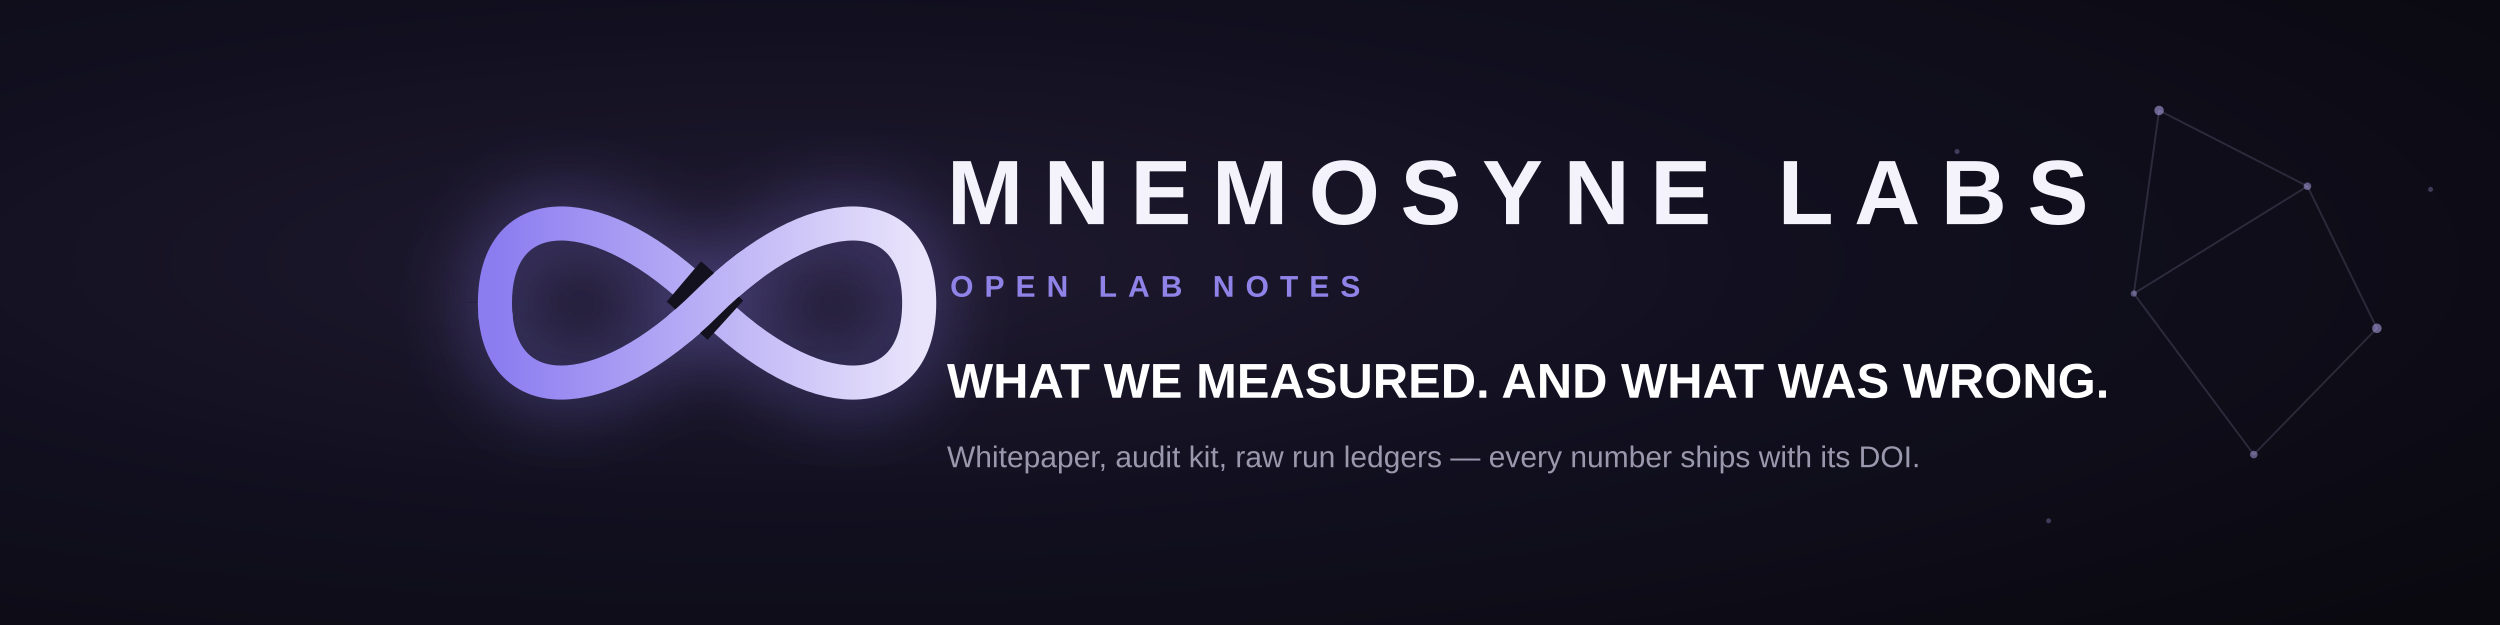
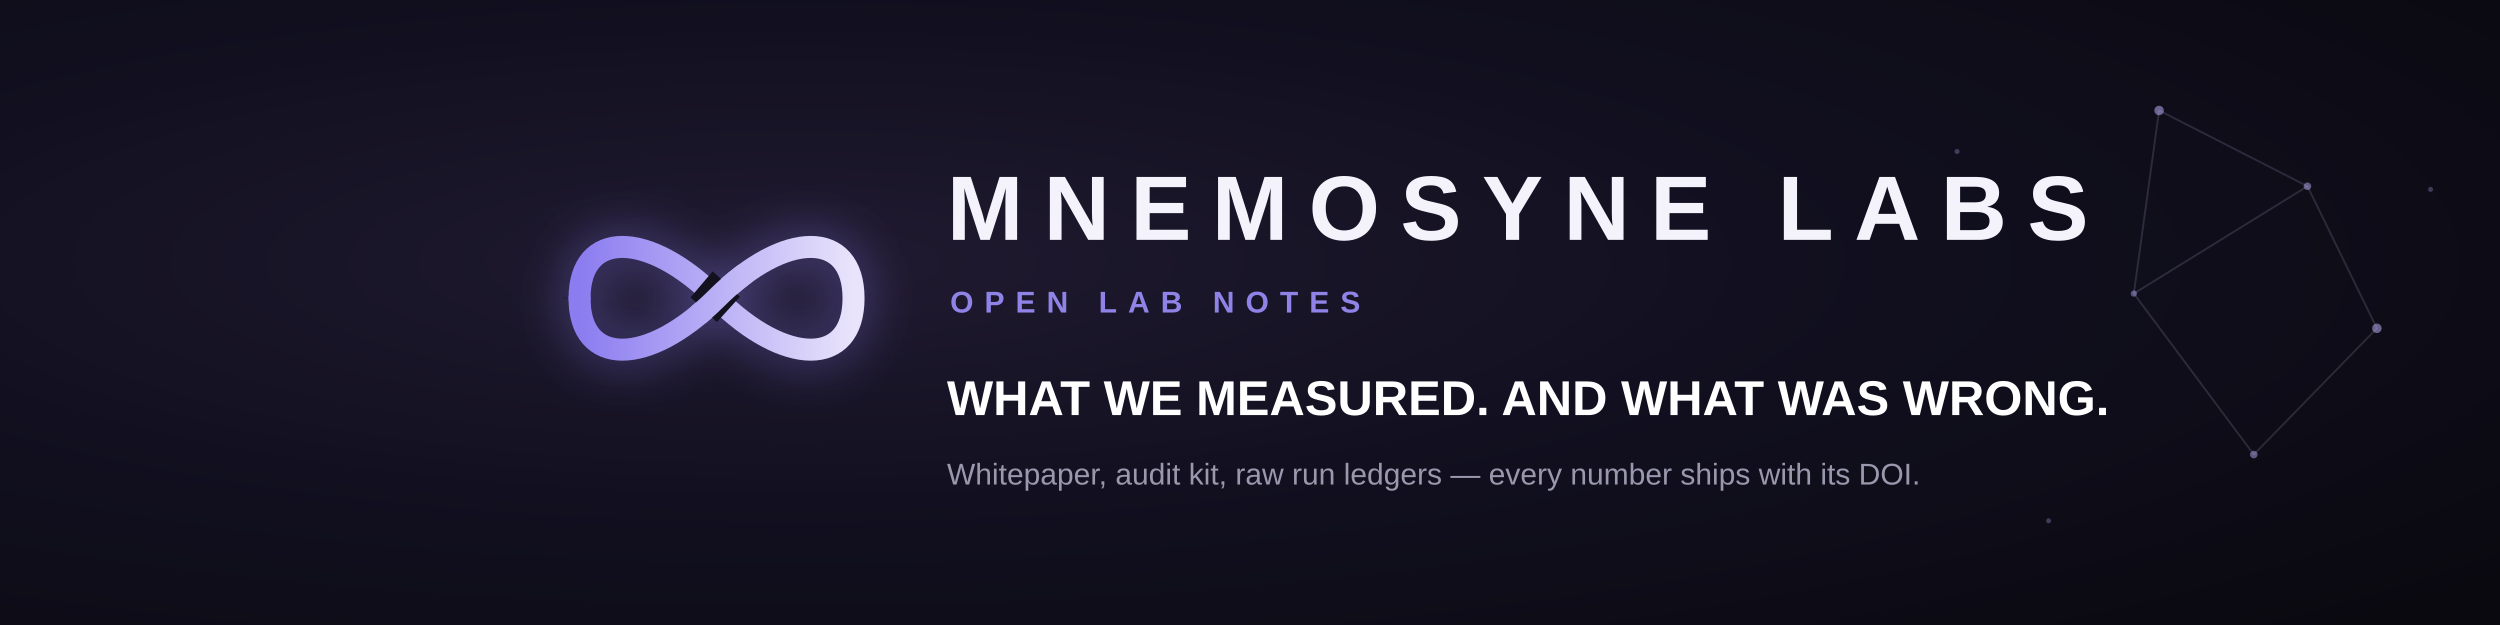
<svg xmlns="http://www.w3.org/2000/svg" viewBox="0 0 1584 396" role="img" aria-labelledby="labsTitle">
  <defs>
    <radialGradient id="labsBg" cx="32%" cy="42%" r="85%">
      <stop offset="0%" stop-color="#201a30" />
      <stop offset="45%" stop-color="#121020" />
      <stop offset="100%" stop-color="#0a0910" />
    </radialGradient>
    <linearGradient id="labsSigil" x1="0%" y1="0%" x2="100%" y2="0%">
      <stop offset="0%" stop-color="#8b7cf0" />
      <stop offset="100%" stop-color="#e9e4fb" />
    </linearGradient>
    <filter id="labsGlow" x="-60%" y="-60%" width="220%" height="220%">
      <feGaussianBlur stdDeviation="10" />
    </filter>
  </defs>
  <rect width="1584" height="396" fill="url(#labsBg)" />
  <g stroke="#c9c2ee" stroke-opacity="0.16" stroke-width="1.2">
    <line x1="1368" y1="70" x2="1462" y2="118" />
    <line x1="1462" y1="118" x2="1506" y2="208" />
    <line x1="1506" y1="208" x2="1428" y2="288" />
    <line x1="1428" y1="288" x2="1352" y2="186" />
    <line x1="1352" y1="186" x2="1368" y2="70" />
    <line x1="1462" y1="118" x2="1352" y2="186" />
  </g>
  <g fill="#b6aaf0">
    <circle cx="1368" cy="70" r="3" fill-opacity="0.55" />
    <circle cx="1462" cy="118" r="2.4" fill-opacity="0.5" />
    <circle cx="1506" cy="208" r="3" fill-opacity="0.55" />
    <circle cx="1428" cy="288" r="2.4" fill-opacity="0.5" />
    <circle cx="1352" cy="186" r="2" fill-opacity="0.45" />
    <circle cx="1240" cy="96" r="1.6" fill-opacity="0.3" />
    <circle cx="1298" cy="330" r="1.6" fill-opacity="0.3" />
    <circle cx="1540" cy="120" r="1.6" fill-opacity="0.3" />
  </g>
-   <g transform="translate(448,192) scale(2.4) translate(-120,-64)">
+   <g transform="translate(454,189) scale(1.55) translate(-120,-64)">
    <path d="M64,64 C64,36 92,36 120,64 C148,92 176,92 176,64 C176,36 148,36 120,64 C92,92 64,92 64,64 Z" fill="none" stroke="#8b7cf0" stroke-opacity="0.5" stroke-width="10" stroke-linecap="round" filter="url(#labsGlow)" />
    <path d="M64,64 C64,36 92,36 120,64 C148,92 176,92 176,64 C176,36 148,36 120,64 C92,92 64,92 64,64 Z" fill="none" stroke="url(#labsSigil)" stroke-width="9" stroke-linecap="round" />
    <path d="M64,64 C64,36 92,36 120,64 C148,92 176,92 176,64 C176,36 148,36 120,64 C92,92 64,92 64,64 Z" fill="none" stroke="#14111e" stroke-width="14" stroke-linecap="butt" pathLength="300" stroke-dasharray="0 67.5 15 217.5" />
    <path d="M64,64 C64,36 92,36 120,64 C148,92 176,92 176,64 C176,36 148,36 120,64 C92,92 64,92 64,64 Z" fill="none" stroke="url(#labsSigil)" stroke-width="9" stroke-linecap="round" pathLength="300" stroke-dasharray="0 213 24 63" />
  </g>
  <g font-family="'Segoe UI', 'Helvetica Neue', Arial, sans-serif">
-     <text x="600" y="142" fill="#f4f2fa" font-size="58" font-weight="600" letter-spacing="13">MNEMOSYNE LABS</text>
-     <text x="602" y="188" fill="#8f83e8" font-size="19" font-weight="600" letter-spacing="7">OPEN LAB NOTES</text>
-     <text x="600" y="252" fill="#ffffff" font-size="31" font-weight="700">WHAT WE MEASURED. AND WHAT WAS WRONG.</text>
-     <text x="600" y="296" fill="#9b97ad" font-size="19">Whitepaper, audit kit, raw run ledgers — every number ships with its DOI.</text>
+     <text x="600" y="152" fill="#f4f2fa" font-size="58" font-weight="600" letter-spacing="13">MNEMOSYNE LABS</text>
+     <text x="602" y="198" fill="#8f83e8" font-size="19" font-weight="600" letter-spacing="7">OPEN LAB NOTES</text>
+     <text x="600" y="263" fill="#ffffff" font-size="31" font-weight="700">WHAT WE MEASURED. AND WHAT WAS WRONG.</text>
+     <text x="600" y="307" fill="#9b97ad" font-size="19">Whitepaper, audit kit, raw run ledgers — every number ships with its DOI.</text>
  </g>
</svg>
